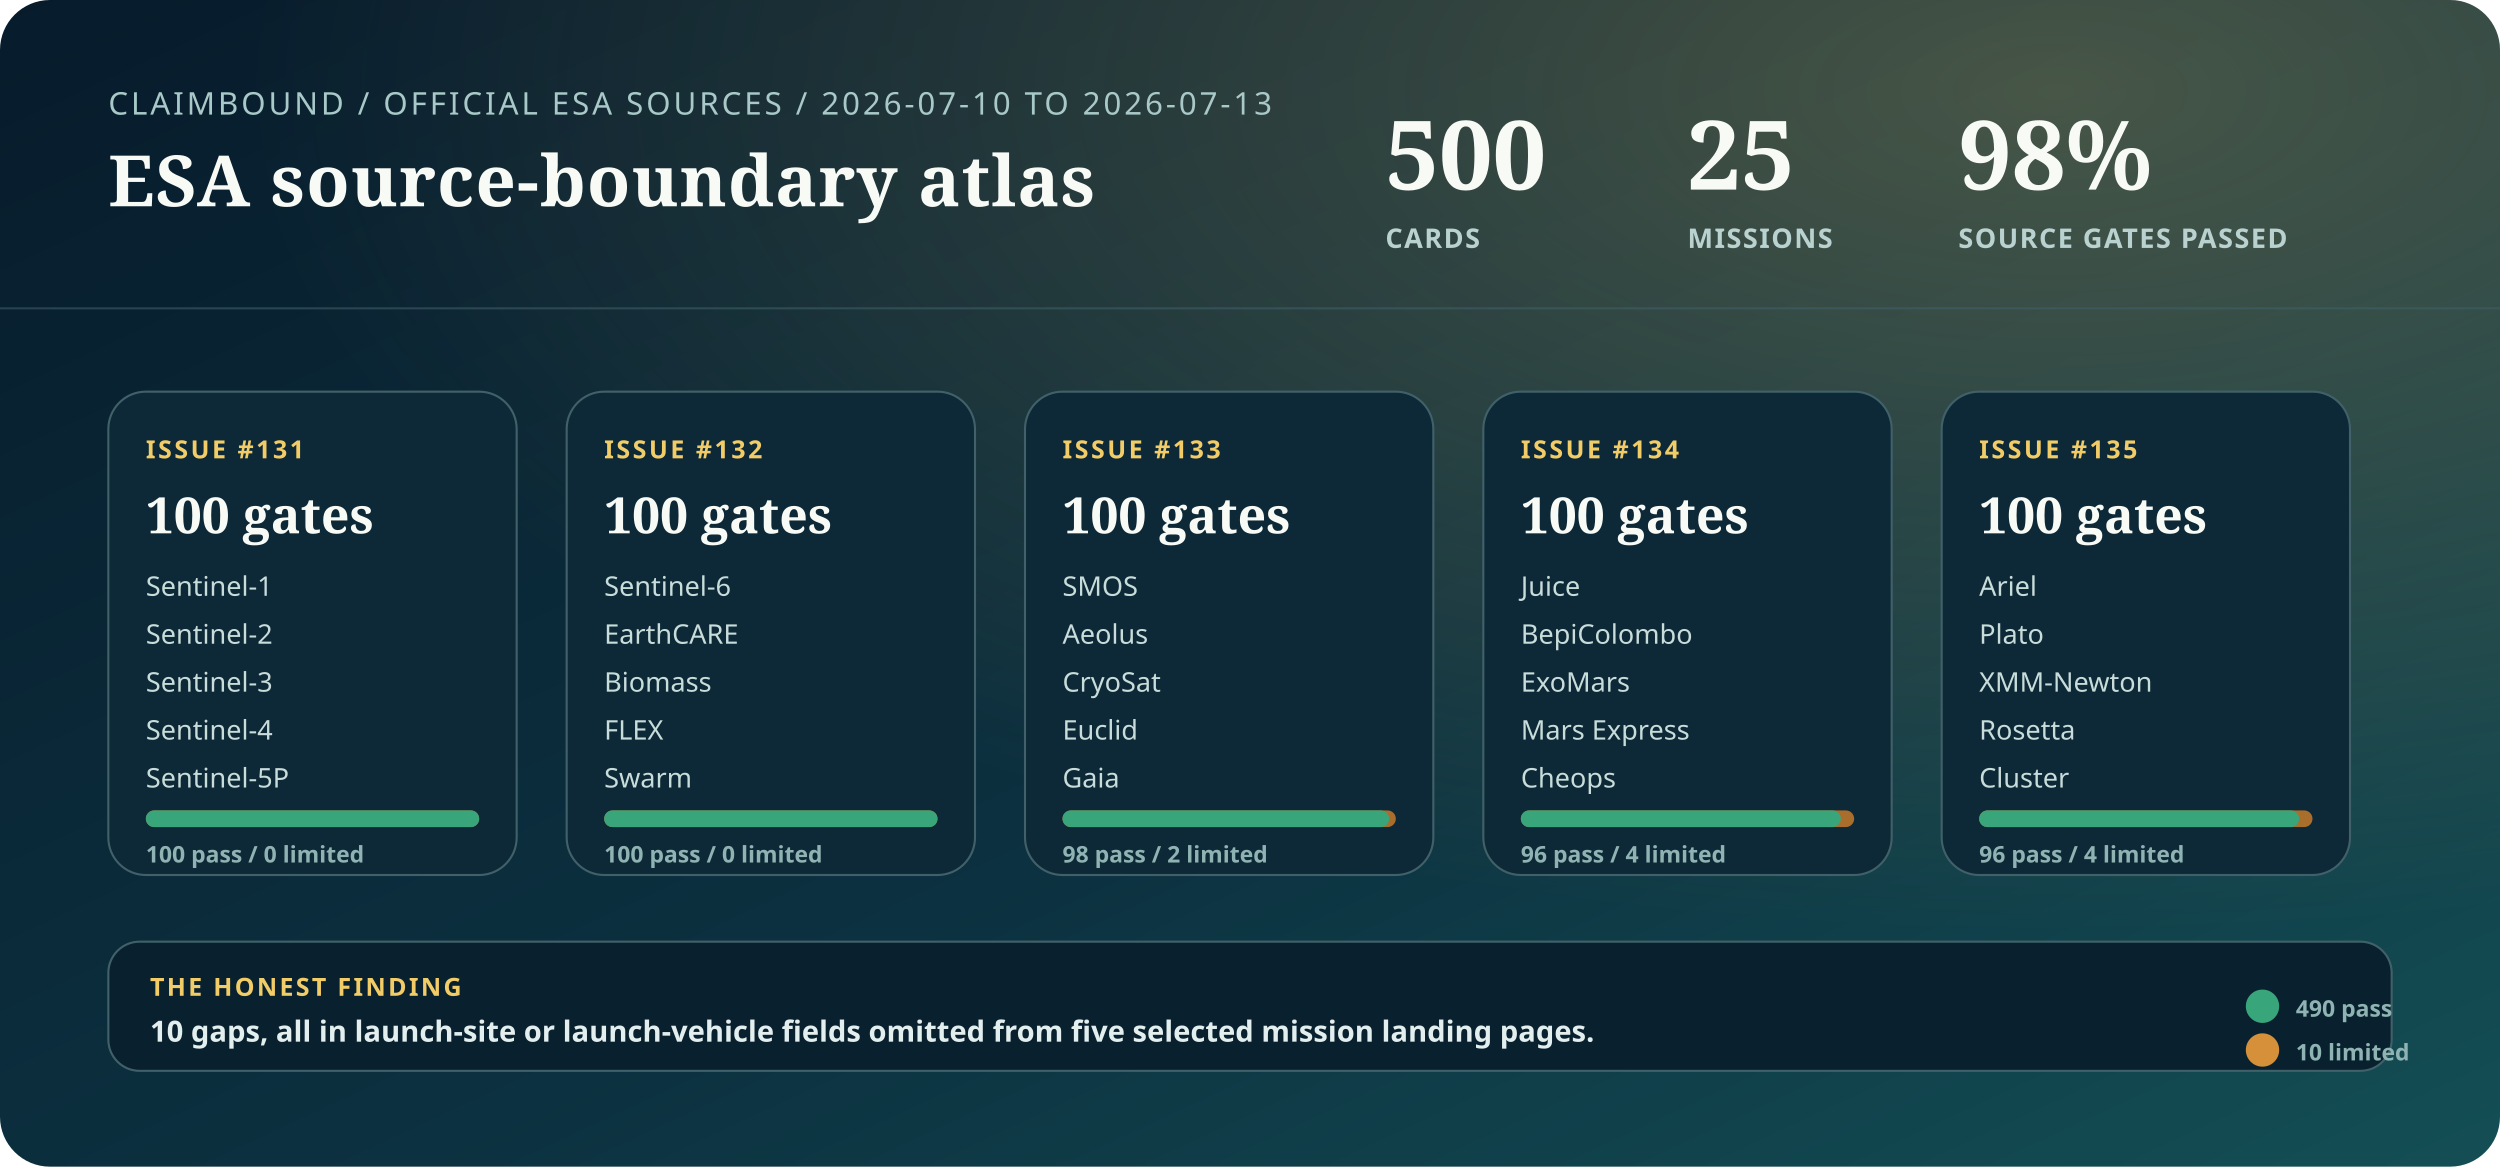
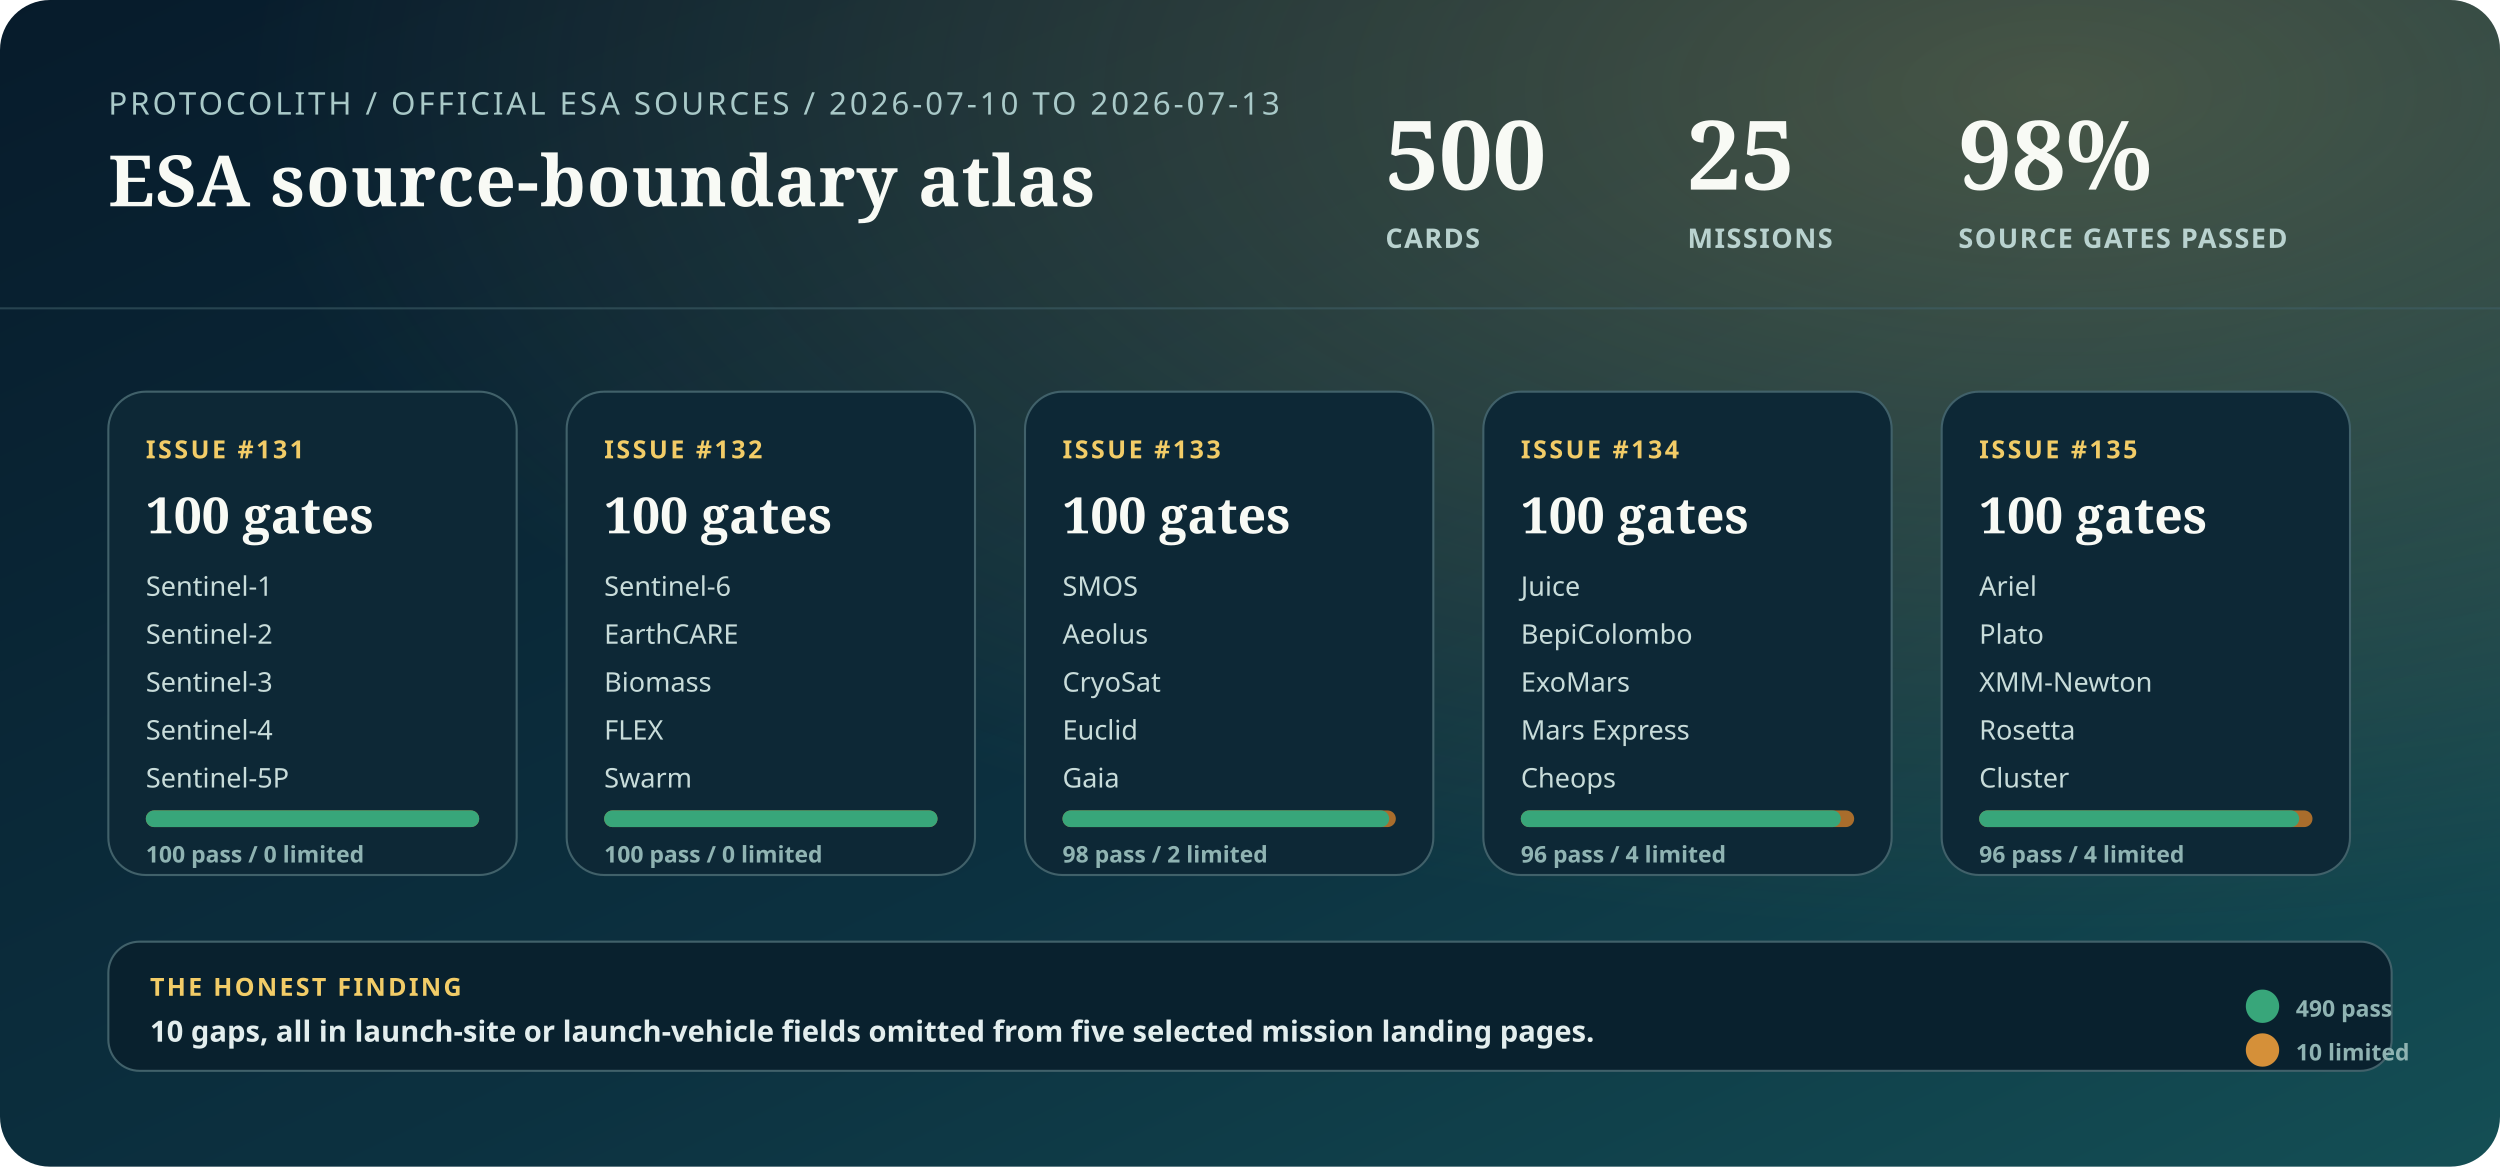
<svg xmlns="http://www.w3.org/2000/svg" width="1200" height="560" viewBox="0 0 1200 560" role="img" aria-labelledby="title desc">
  <defs>
    <linearGradient id="bg" x1="0" y1="0" x2="1" y2="1">
      <stop offset="0" stop-color="#071b2b" />
      <stop offset="0.58" stop-color="#0c3140" />
      <stop offset="1" stop-color="#144f55" />
    </linearGradient>
    <radialGradient id="glow" cx="82%" cy="8%" r="72%">
      <stop offset="0" stop-color="#f2cc67" stop-opacity=".26" />
      <stop offset="1" stop-color="#f2cc67" stop-opacity="0" />
    </radialGradient>
    <style>
      .title { fill: #f8faf5; font: 700 34px Georgia, serif; letter-spacing: .5px; }
      .sub { fill: #a9c9c8; font: 500 15px 'Trebuchet MS', sans-serif; letter-spacing: 1.4px; }
      .metric { fill: #f8faf5; font: 700 46px Georgia, serif; }
      .metric-label { fill: #b9d2cf; font: 600 13px 'Trebuchet MS', sans-serif; letter-spacing: .7px; }
      .batch { fill: #0d2836; stroke: #41616a; stroke-width: 1; }
      .eyebrow { fill: #f2cc67; font: 700 12px 'Trebuchet MS', sans-serif; letter-spacing: 1.2px; }
      .batch-total { fill: #f8faf5; font: 700 24px Georgia, serif; }
      .mission { fill: #c8dcda; font: 500 13px 'Trebuchet MS', sans-serif; }
      .status { fill: #8fb3b2; font: 600 11px 'Trebuchet MS', sans-serif; }
      .track { fill: #a96d2c; }
      .pass { fill: #38a67a; }
      .finding { fill: #e3eeee; font: 600 14px 'Trebuchet MS', sans-serif; }
      .finding-label { fill: #f2cc67; font: 700 12px 'Trebuchet MS', sans-serif; letter-spacing: 1.1px; }
    </style>
  </defs>
  <rect width="1200" height="560" rx="24" fill="url(#bg)" />
  <rect width="1200" height="560" rx="24" fill="url(#glow)" />
  <path d="M0 148 H1200" stroke="#41616a" stroke-opacity=".55" />
-   <text x="52" y="55" class="sub">CLAIMBOUND / OFFICIAL ESA SOURCES / 2026-07-10 TO 2026-07-13</text>
+   <text x="52" y="55" class="sub">PROTOCOLITH / OFFICIAL ESA SOURCES / 2026-07-10 TO 2026-07-13</text>
  <text x="52" y="99" class="title">ESA source-boundary atlas</text>
  <text x="665" y="91" class="metric">500</text>
  <text x="665" y="119" class="metric-label">CARDS</text>
  <text x="810" y="91" class="metric">25</text>
  <text x="810" y="119" class="metric-label">MISSIONS</text>
  <text x="940" y="91" class="metric">98%</text>
  <text x="940" y="119" class="metric-label">SOURCE GATES PASSED</text>
  <g>
    <rect x="52" y="188" width="196" height="232" rx="18" class="batch" />
    <text x="70" y="220" class="eyebrow">ISSUE #131</text>
    <text x="70" y="256" class="batch-total">100 gates</text>
    <text x="70" y="286" class="mission">Sentinel-1</text>
    <text x="70" y="309" class="mission">Sentinel-2</text>
    <text x="70" y="332" class="mission">Sentinel-3</text>
    <text x="70" y="355" class="mission">Sentinel-4</text>
    <text x="70" y="378" class="mission">Sentinel-5P</text>
    <rect x="70" y="389" width="160" height="8" rx="4" class="track" />
    <rect x="70" y="389" width="160.0" height="8" rx="4" class="pass" />
    <text x="70" y="414" class="status">100 pass / 0 limited</text>
  </g>
  <g>
    <rect x="272" y="188" width="196" height="232" rx="18" class="batch" />
    <text x="290" y="220" class="eyebrow">ISSUE #132</text>
    <text x="290" y="256" class="batch-total">100 gates</text>
    <text x="290" y="286" class="mission">Sentinel-6</text>
    <text x="290" y="309" class="mission">EarthCARE</text>
    <text x="290" y="332" class="mission">Biomass</text>
    <text x="290" y="355" class="mission">FLEX</text>
    <text x="290" y="378" class="mission">Swarm</text>
    <rect x="290" y="389" width="160" height="8" rx="4" class="track" />
    <rect x="290" y="389" width="160.0" height="8" rx="4" class="pass" />
    <text x="290" y="414" class="status">100 pass / 0 limited</text>
  </g>
  <g>
    <rect x="492" y="188" width="196" height="232" rx="18" class="batch" />
    <text x="510" y="220" class="eyebrow">ISSUE #133</text>
    <text x="510" y="256" class="batch-total">100 gates</text>
    <text x="510" y="286" class="mission">SMOS</text>
    <text x="510" y="309" class="mission">Aeolus</text>
    <text x="510" y="332" class="mission">CryoSat</text>
    <text x="510" y="355" class="mission">Euclid</text>
    <text x="510" y="378" class="mission">Gaia</text>
    <rect x="510" y="389" width="160" height="8" rx="4" class="track" />
    <rect x="510" y="389" width="156.8" height="8" rx="4" class="pass" />
    <text x="510" y="414" class="status">98 pass / 2 limited</text>
  </g>
  <g>
    <rect x="712" y="188" width="196" height="232" rx="18" class="batch" />
    <text x="730" y="220" class="eyebrow">ISSUE #134</text>
    <text x="730" y="256" class="batch-total">100 gates</text>
    <text x="730" y="286" class="mission">Juice</text>
    <text x="730" y="309" class="mission">BepiColombo</text>
    <text x="730" y="332" class="mission">ExoMars</text>
    <text x="730" y="355" class="mission">Mars Express</text>
    <text x="730" y="378" class="mission">Cheops</text>
    <rect x="730" y="389" width="160" height="8" rx="4" class="track" />
    <rect x="730" y="389" width="153.6" height="8" rx="4" class="pass" />
    <text x="730" y="414" class="status">96 pass / 4 limited</text>
  </g>
  <g>
    <rect x="932" y="188" width="196" height="232" rx="18" class="batch" />
    <text x="950" y="220" class="eyebrow">ISSUE #135</text>
    <text x="950" y="256" class="batch-total">100 gates</text>
    <text x="950" y="286" class="mission">Ariel</text>
    <text x="950" y="309" class="mission">Plato</text>
    <text x="950" y="332" class="mission">XMM-Newton</text>
    <text x="950" y="355" class="mission">Rosetta</text>
    <text x="950" y="378" class="mission">Cluster</text>
    <rect x="950" y="389" width="160" height="8" rx="4" class="track" />
    <rect x="950" y="389" width="153.6" height="8" rx="4" class="pass" />
    <text x="950" y="414" class="status">96 pass / 4 limited</text>
  </g>
  <rect x="52" y="452" width="1096" height="62" rx="15" fill="#09212e" stroke="#41616a" />
  <text x="72" y="478" class="finding-label">THE HONEST FINDING</text>
  <text x="72" y="500" class="finding">10 gaps, all in launch-site or launch-vehicle fields omitted from five selected mission landing pages.</text>
  <circle cx="1086" cy="483" r="8" fill="#38a67a" />
  <text x="1102" y="488" class="status">490 pass</text>
  <circle cx="1086" cy="504" r="8" fill="#d59039" />
  <text x="1102" y="509" class="status">10 limited</text>
</svg>
